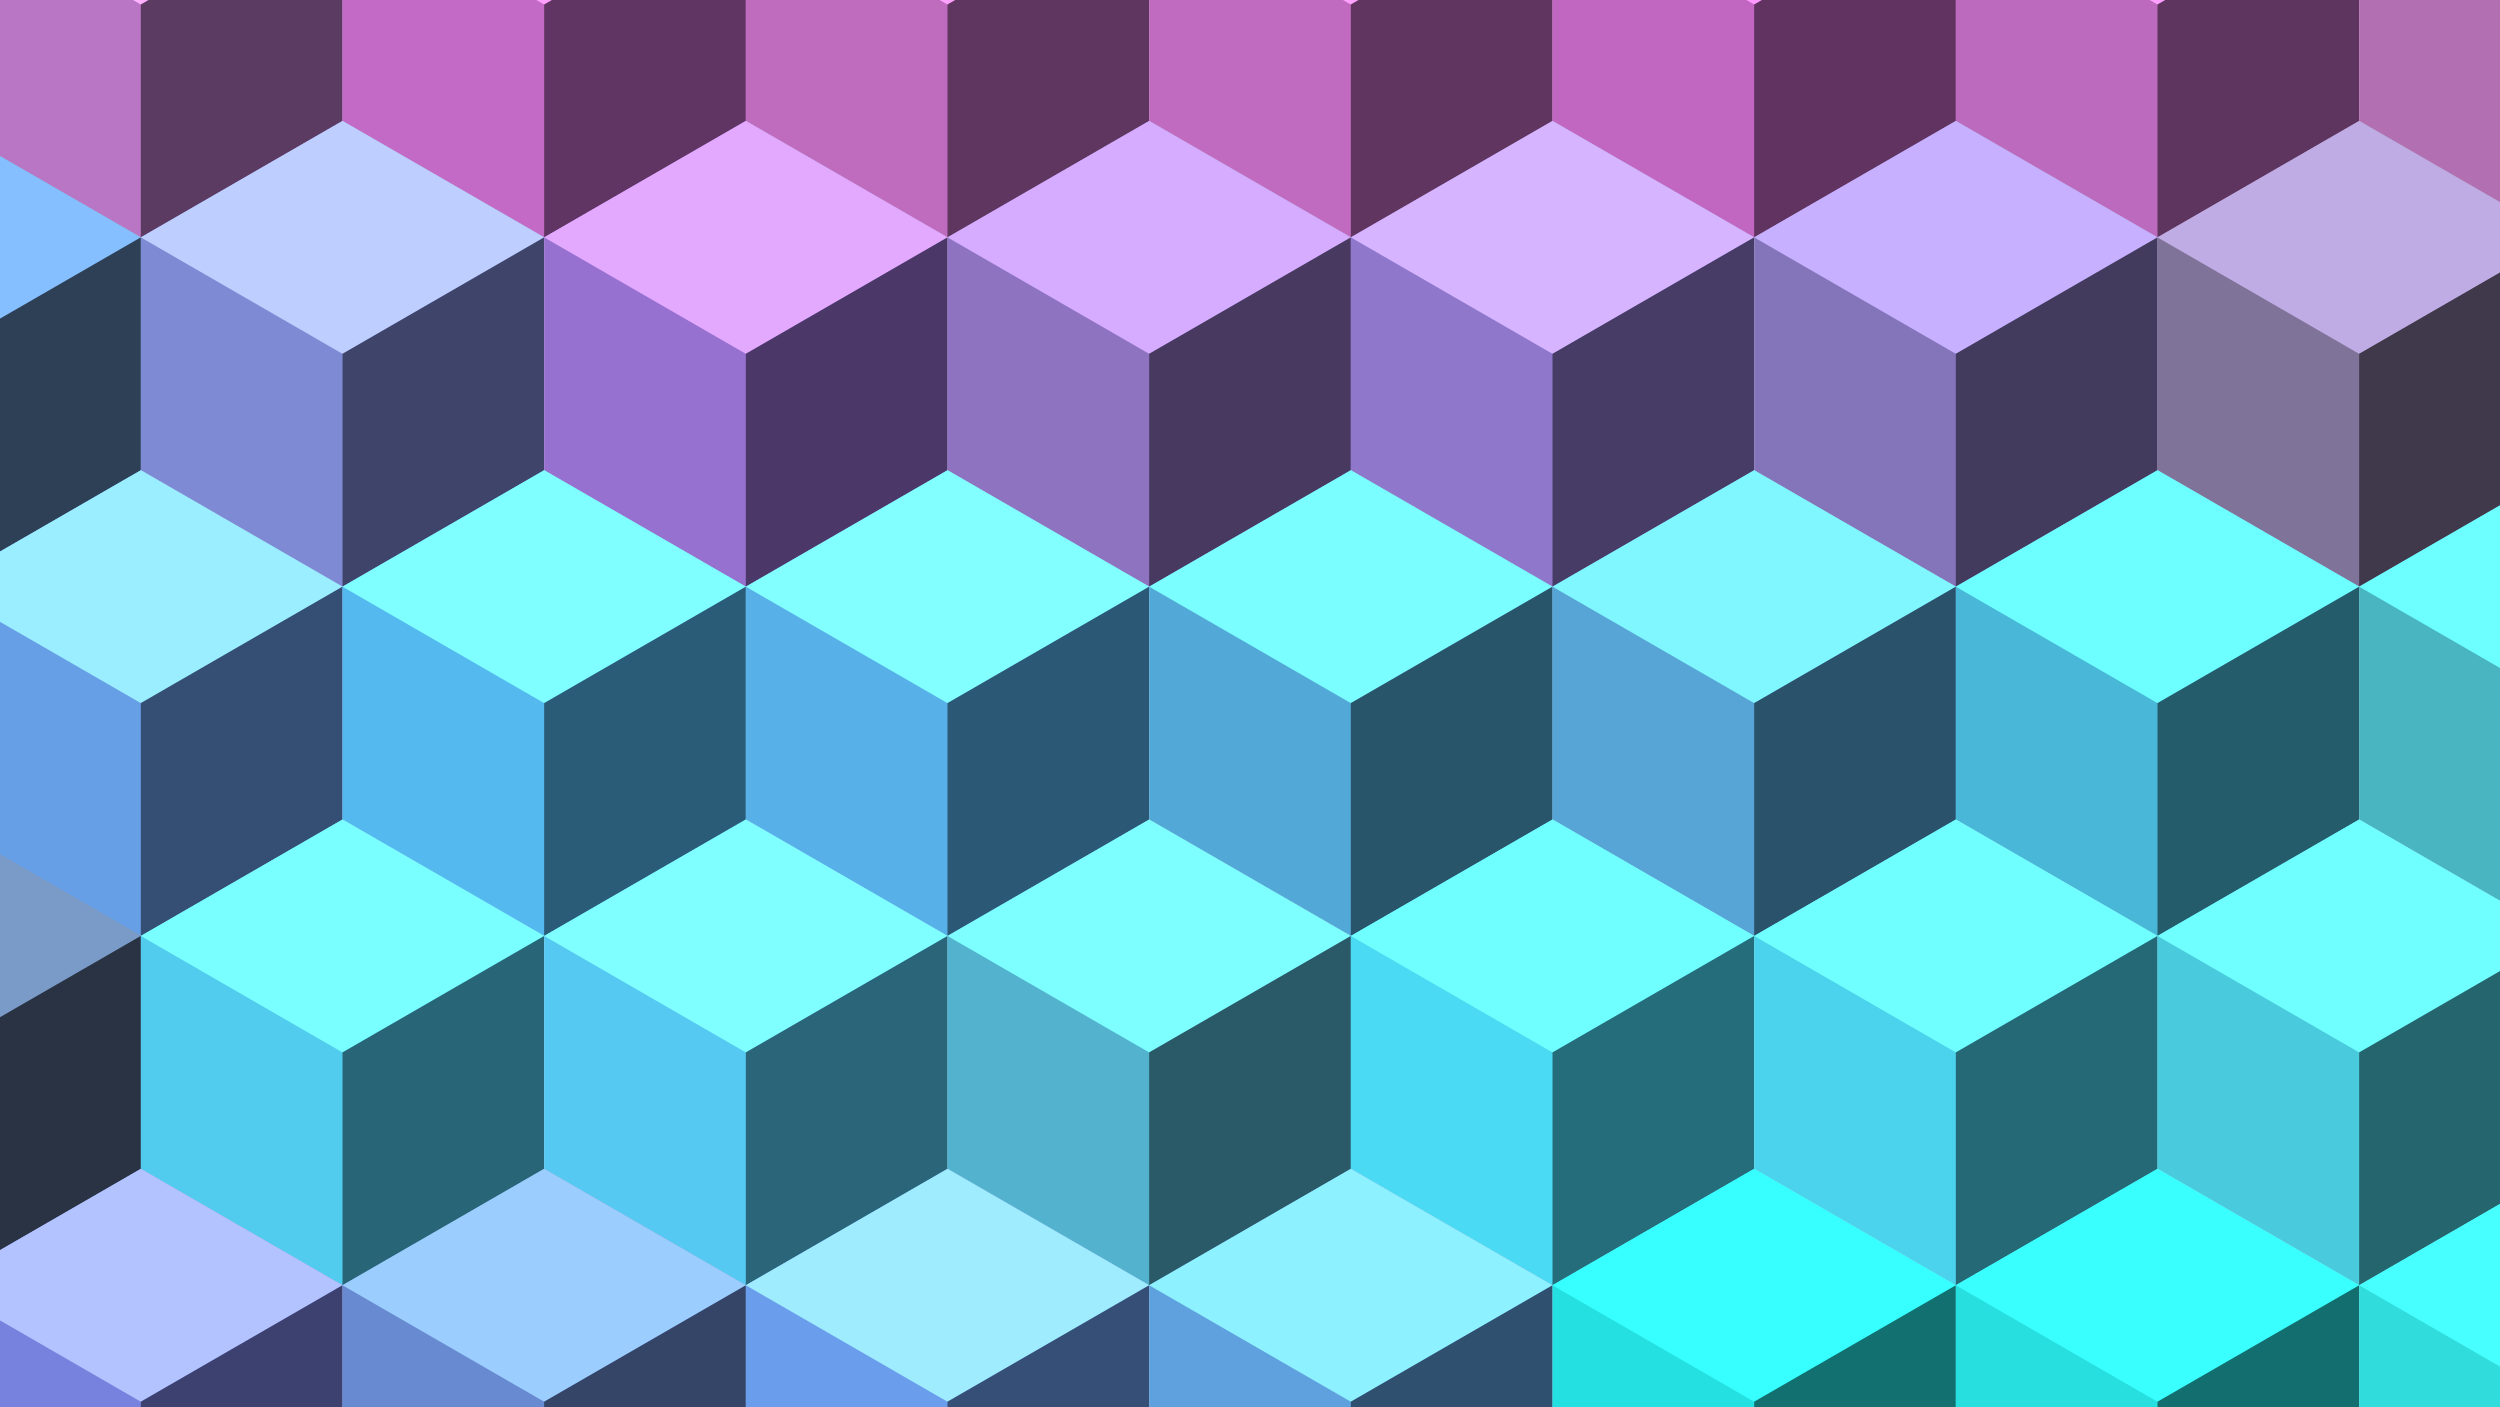
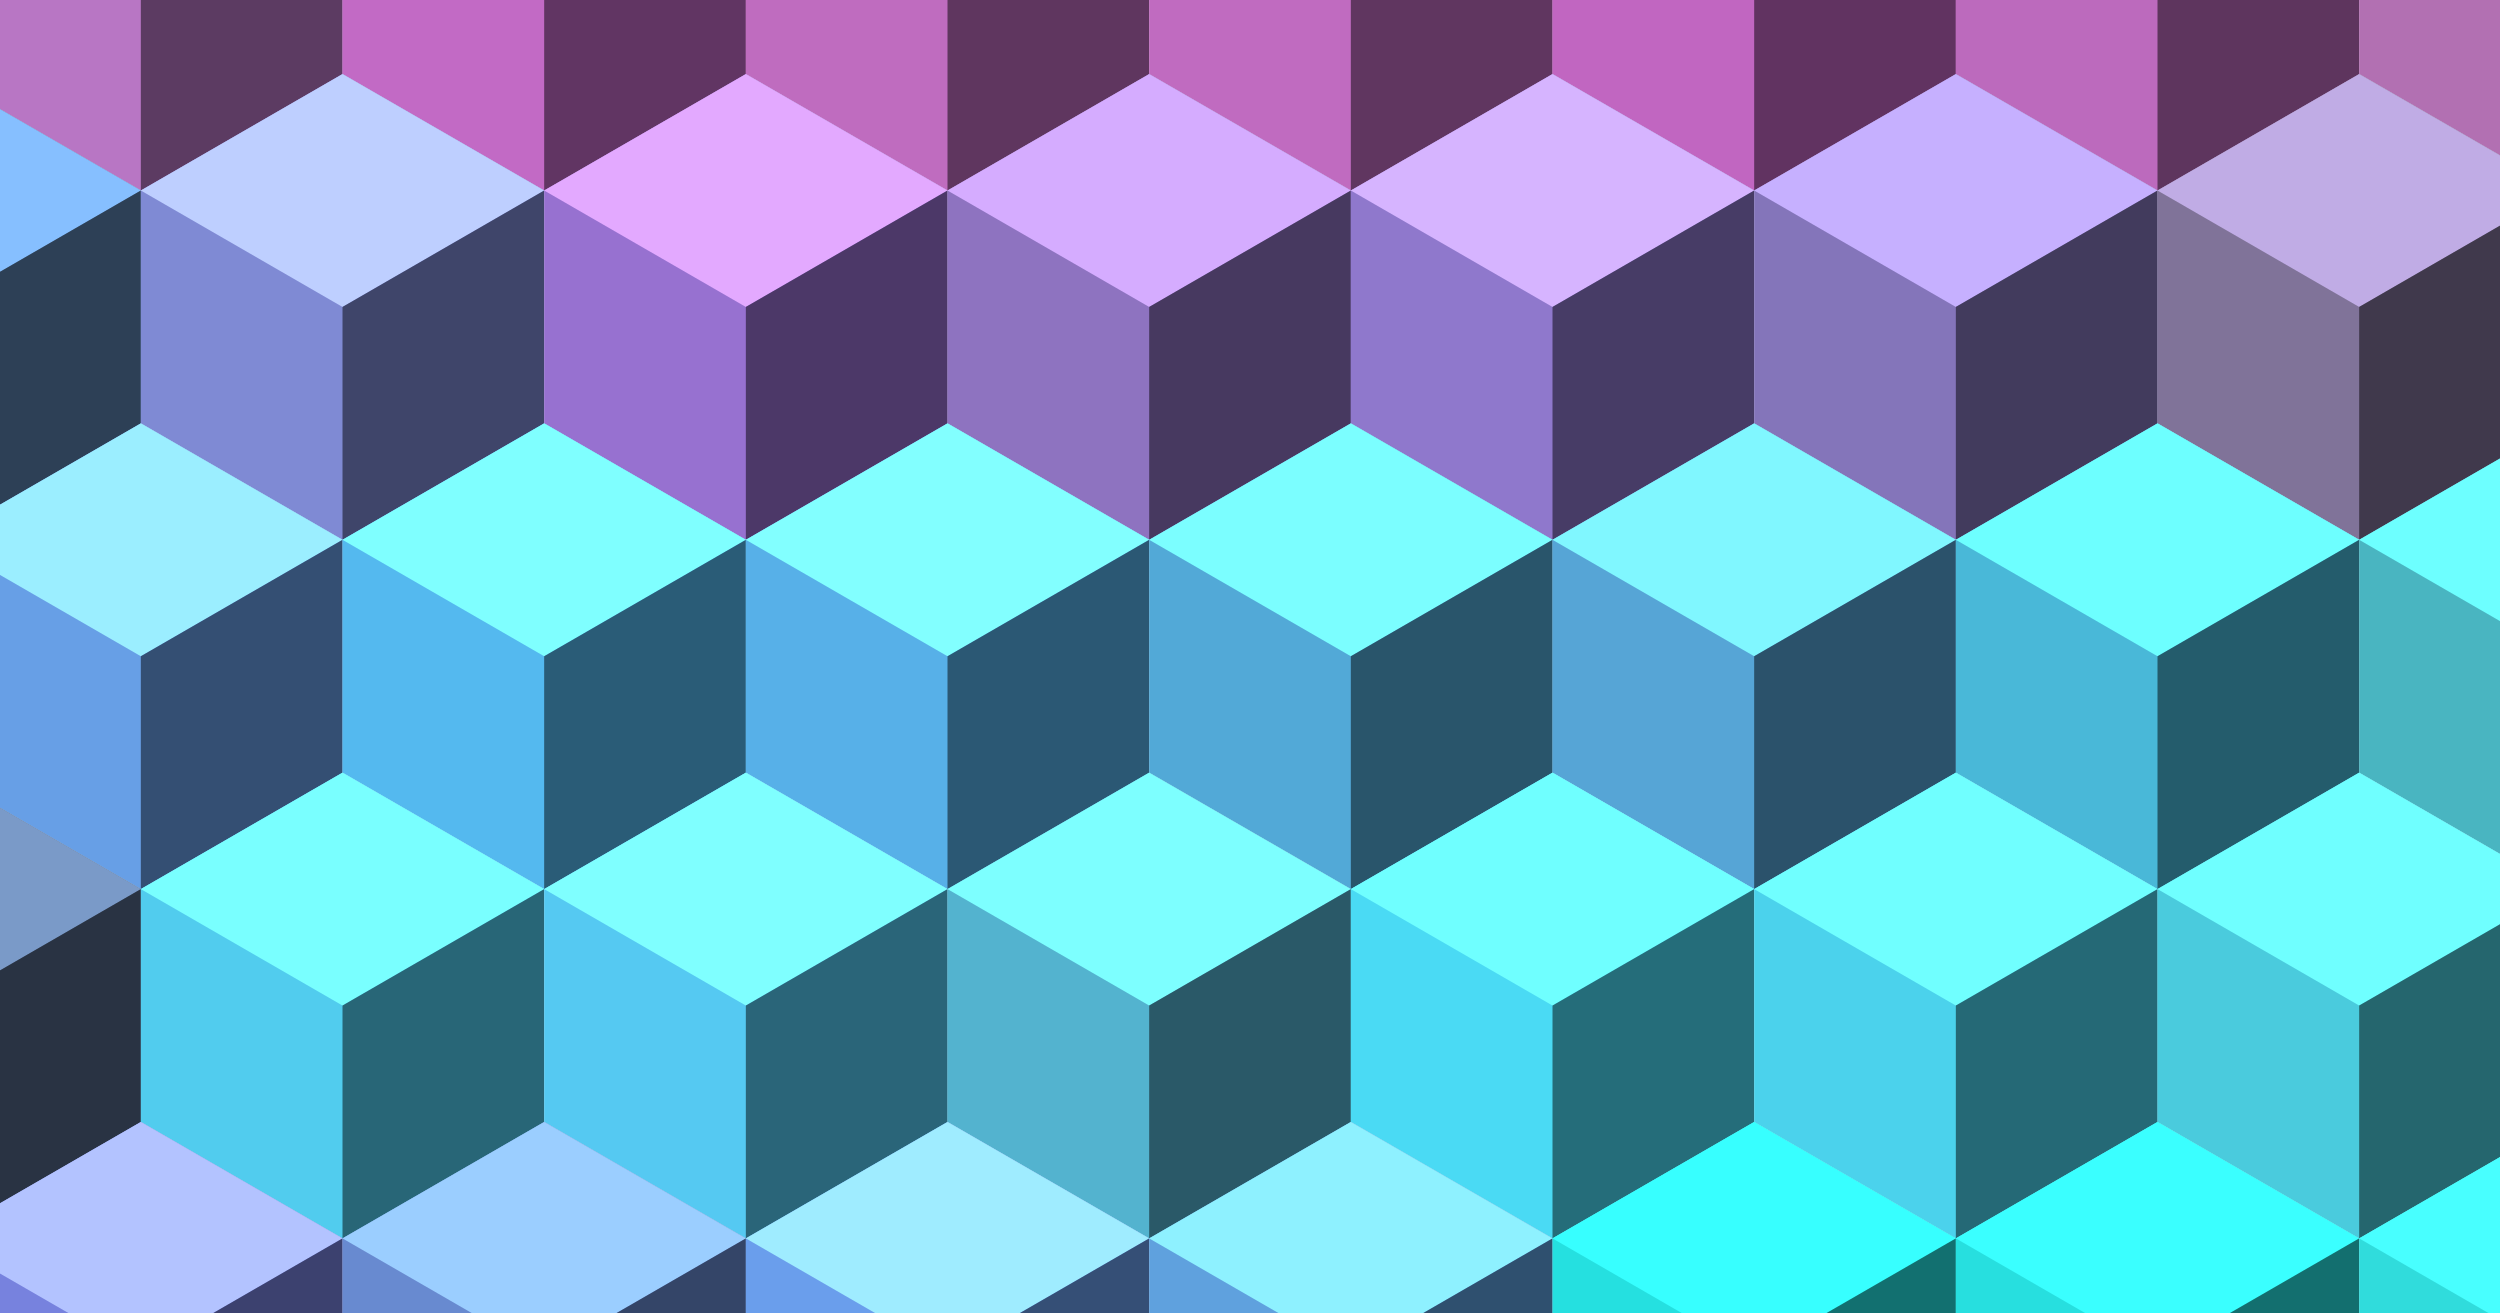
- <svg xmlns="http://www.w3.org/2000/svg" version="1.1" width="1200" height="675" viewBox="0,0,1200,675">
+ <svg xmlns="http://www.w3.org/2000/svg" version="1.1" width="1200" height="630" viewBox="0,0,1200,630">
  <g fill="none" fill-rule="nonzero" stroke="none" stroke-width="1" stroke-linecap="butt" stroke-linejoin="miter" stroke-miterlimit="10" stroke-dasharray="" stroke-dashoffset="0" font-family="none" font-weight="none" font-size="none" text-anchor="none" style="mix-blend-mode: normal">
    <g>
      <g>
-         <path d="M-126,-221.375l96.8,-55.888l96.8,55.888v111.775l-96.8,55.888l-96.8,-55.888z" fill="#000000" />
-         <path d="M-126,-221.375l96.8,-55.888l96.8,55.888l-96.8,55.888z" fill="#ffffff" />
-         <path d="M67.6,-221.375v111.775l-96.8,55.888v-111.775z" fill="#000000" />
-       </g>
-       <g>
-         <path d="M67.6,-221.375l96.8,-55.888l96.8,55.888v111.775l-96.8,55.888l-96.8,-55.888z" fill="#000000" />
-         <path d="M67.6,-221.375l96.8,-55.888l96.8,55.888l-96.8,55.888z" fill="#ffffff" />
-         <path d="M261.2,-221.375v111.775l-96.8,55.888v-111.775z" fill="#000000" />
-       </g>
-       <g>
-         <path d="M261.2,-221.375l96.8,-55.888l96.8,55.888v111.775l-96.8,55.888l-96.8,-55.888z" fill="#000000" />
-         <path d="M261.2,-221.375l96.8,-55.888l96.8,55.888l-96.8,55.888z" fill="#ffffff" />
-         <path d="M454.8,-221.375v111.775l-96.8,55.888v-111.775z" fill="#000000" />
-       </g>
-       <g>
-         <path d="M454.8,-221.375l96.8,-55.888l96.8,55.888v111.775l-96.8,55.888l-96.8,-55.888z" fill="#000000" />
-         <path d="M454.8,-221.375l96.8,-55.888l96.8,55.888l-96.8,55.888z" fill="#ffffff" />
-         <path d="M648.4,-221.375v111.775l-96.8,55.888v-111.775z" fill="#000000" />
-       </g>
-       <g>
-         <path d="M648.4,-221.375l96.8,-55.888l96.8,55.888v111.775l-96.8,55.888l-96.8,-55.888z" fill="#000000" />
-         <path d="M648.4,-221.375l96.8,-55.888l96.8,55.888l-96.8,55.888z" fill="#ffffff" />
-         <path d="M842,-221.375v111.775l-96.8,55.888v-111.775z" fill="#000000" />
-       </g>
-       <g>
-         <path d="M842,-221.375l96.8,-55.888l96.8,55.888v111.775l-96.8,55.888l-96.8,-55.888z" fill="#000000" />
-         <path d="M842,-221.375l96.8,-55.888l96.8,55.888l-96.8,55.888z" fill="#ffffff" />
-         <path d="M1035.6,-221.375v111.775l-96.8,55.888v-111.775z" fill="#000000" />
-       </g>
-       <g>
-         <path d="M1035.6,-221.375l96.8,-55.888l96.8,55.888v111.775l-96.8,55.888l-96.8,-55.888z" fill="#000000" />
-         <path d="M1035.6,-221.375l96.8,-55.888l96.8,55.888l-96.8,55.888z" fill="#ffffff" />
-         <path d="M1229.2,-221.375v111.775l-96.8,55.888v-111.775z" fill="#000000" />
-       </g>
-       <g>
-         <path d="M-29.2,-53.713l96.8,-55.888l96.8,55.888v111.775l-96.8,55.888l-96.8,-55.888z" fill="#b876c4" />
-         <path d="M-29.2,-53.713l96.8,-55.888l96.8,55.888l-96.8,55.888z" fill="#ffb1ff" />
-         <path d="M164.4,-53.713v111.775l-96.8,55.888v-111.775z" fill="#5c3b62" />
-       </g>
-       <g>
-         <path d="M164.4,-53.713l96.8,-55.888l96.8,55.888v111.775l-96.8,55.888l-96.8,-55.888z" fill="#c26ac5" />
-         <path d="M164.4,-53.713l96.8,-55.888l96.8,55.888l-96.8,55.888z" fill="#ffa0ff" />
-         <path d="M358,-53.713v111.775l-96.8,55.888v-111.775z" fill="#613563" />
-       </g>
-       <g>
-         <path d="M358,-53.713l96.8,-55.888l96.8,55.888v111.775l-96.8,55.888l-96.8,-55.888z" fill="#bf6cbf" />
-         <path d="M358,-53.713l96.8,-55.888l96.8,55.888l-96.8,55.888z" fill="#ffa1ff" />
-         <path d="M551.6,-53.713v111.775l-96.8,55.888v-111.775z" fill="#5f365f" />
-       </g>
-       <g>
-         <path d="M551.6,-53.713l96.8,-55.888l96.8,55.888v111.775l-96.8,55.888l-96.8,-55.888z" fill="#c06bc0" />
-         <path d="M551.6,-53.713l96.8,-55.888l96.8,55.888l-96.8,55.888z" fill="#ffa1ff" />
-         <path d="M745.2,-53.713v111.775l-96.8,55.888v-111.775z" fill="#603660" />
-       </g>
-       <g>
-         <path d="M745.2,-53.713l96.8,-55.888l96.8,55.888v111.775l-96.8,55.888l-96.8,-55.888z" fill="#c166c1" />
-         <path d="M745.2,-53.713l96.8,-55.888l96.8,55.888l-96.8,55.888z" fill="#ff98ff" />
-         <path d="M938.8,-53.713v111.775l-96.8,55.888v-111.775z" fill="#613361" />
-       </g>
-       <g>
-         <path d="M938.8,-53.713l96.8,-55.888l96.8,55.888v111.775l-96.8,55.888l-96.8,-55.888z" fill="#bc6abd" />
-         <path d="M938.8,-53.713l96.8,-55.888l96.8,55.888l-96.8,55.888z" fill="#ff9fff" />
-         <path d="M1132.4,-53.713v111.775l-96.8,55.888v-111.775z" fill="#5e355e" />
-       </g>
-       <g>
-         <path d="M1132.4,-53.713l96.8,-55.888l96.8,55.888v111.775l-96.8,55.888l-96.8,-55.888z" fill="#b270b2" />
-         <path d="M1132.4,-53.713l96.8,-55.888l96.8,55.888l-96.8,55.888z" fill="#ffa8ff" />
-         <path d="M1326,-53.713v111.775l-96.8,55.888v-111.775z" fill="#593859" />
-       </g>
-       <g>
-         <path d="M-126,113.95l96.8,-55.888l96.8,55.888v111.775l-96.8,55.888l-96.8,-55.888z" fill="#5980ac" />
-         <path d="M-126,113.95l96.8,-55.888l96.8,55.888l-96.8,55.888z" fill="#86bfff" />
-         <path d="M67.6,113.95v111.775l-96.8,55.888v-111.775z" fill="#2d4056" />
-       </g>
-       <g>
-         <path d="M67.6,113.95l96.8,-55.888l96.8,55.888v111.775l-96.8,55.888l-96.8,-55.888z" fill="#7f8ad4" />
-         <path d="M67.6,113.95l96.8,-55.888l96.8,55.888l-96.8,55.888z" fill="#becfff" />
-         <path d="M261.2,113.95v111.775l-96.8,55.888v-111.775z" fill="#3f456a" />
-       </g>
-       <g>
-         <path d="M261.2,113.95l96.8,-55.888l96.8,55.888v111.775l-96.8,55.888l-96.8,-55.888z" fill="#9771d0" />
-         <path d="M261.2,113.95l96.8,-55.888l96.8,55.888l-96.8,55.888z" fill="#e3a9ff" />
-         <path d="M454.8,113.95v111.775l-96.8,55.888v-111.775z" fill="#4c3868" />
-       </g>
-       <g>
-         <path d="M454.8,113.95l96.8,-55.888l96.8,55.888v111.775l-96.8,55.888l-96.8,-55.888z" fill="#8e73c0" />
-         <path d="M454.8,113.95l96.8,-55.888l96.8,55.888l-96.8,55.888z" fill="#d5acff" />
-         <path d="M648.4,113.95v111.775l-96.8,55.888v-111.775z" fill="#473960" />
-       </g>
-       <g>
-         <path d="M648.4,113.95l96.8,-55.888l96.8,55.888v111.775l-96.8,55.888l-96.8,-55.888z" fill="#8f78cc" />
-         <path d="M648.4,113.95l96.8,-55.888l96.8,55.888l-96.8,55.888z" fill="#d6b4ff" />
-         <path d="M842,113.95v111.775l-96.8,55.888v-111.775z" fill="#473c66" />
-       </g>
-       <g>
-         <path d="M842,113.95l96.8,-55.888l96.8,55.888v111.775l-96.8,55.888l-96.8,-55.888z" fill="#8475ba" />
-         <path d="M842,113.95l96.8,-55.888l96.8,55.888l-96.8,55.888z" fill="#c6b0ff" />
-         <path d="M1035.6,113.95v111.775l-96.8,55.888v-111.775z" fill="#423b5d" />
-       </g>
-       <g>
-         <path d="M1035.6,113.95l96.8,-55.888l96.8,55.888v111.775l-96.8,55.888l-96.8,-55.888z" fill="#807399" />
-         <path d="M1035.6,113.95l96.8,-55.888l96.8,55.888l-96.8,55.888z" fill="#c0ace5" />
-         <path d="M1229.2,113.95v111.775l-96.8,55.888v-111.775z" fill="#40394c" />
-       </g>
-       <g>
-         <path d="M-29.2,281.612l96.8,-55.888l96.8,55.888v111.775l-96.8,55.888l-96.8,-55.888z" fill="#679fe6" />
-         <path d="M-29.2,281.612l96.8,-55.888l96.8,55.888l-96.8,55.888z" fill="#9beeff" />
-         <path d="M164.4,281.612v111.775l-96.8,55.888v-111.775z" fill="#344f73" />
-       </g>
-       <g>
-         <path d="M164.4,281.612l96.8,-55.888l96.8,55.888v111.775l-96.8,55.888l-96.8,-55.888z" fill="#54b9ef" />
-         <path d="M164.4,281.612l96.8,-55.888l96.8,55.888l-96.8,55.888z" fill="#7fffff" />
-         <path d="M358,281.612v111.775l-96.8,55.888v-111.775z" fill="#2a5c77" />
-       </g>
-       <g>
-         <path d="M358,281.612l96.8,-55.888l96.8,55.888v111.775l-96.8,55.888l-96.8,-55.888z" fill="#57b0e8" />
-         <path d="M358,281.612l96.8,-55.888l96.8,55.888l-96.8,55.888z" fill="#82ffff" />
-         <path d="M551.6,281.612v111.775l-96.8,55.888v-111.775z" fill="#2b5874" />
-       </g>
-       <g>
-         <path d="M551.6,281.612l96.8,-55.888l96.8,55.888v111.775l-96.8,55.888l-96.8,-55.888z" fill="#52a9d7" />
-         <path d="M551.6,281.612l96.8,-55.888l96.8,55.888l-96.8,55.888z" fill="#7bfeff" />
-         <path d="M745.2,281.612v111.775l-96.8,55.888v-111.775z" fill="#29556b" />
-       </g>
-       <g>
-         <path d="M745.2,281.612l96.8,-55.888l96.8,55.888v111.775l-96.8,55.888l-96.8,-55.888z" fill="#56a5d6" />
-         <path d="M745.2,281.612l96.8,-55.888l96.8,55.888l-96.8,55.888z" fill="#80f7ff" />
-         <path d="M938.8,281.612v111.775l-96.8,55.888v-111.775z" fill="#2b526b" />
-       </g>
-       <g>
-         <path d="M938.8,281.612l96.8,-55.888l96.8,55.888v111.775l-96.8,55.888l-96.8,-55.888z" fill="#49b8d8" />
-         <path d="M938.8,281.612l96.8,-55.888l96.8,55.888l-96.8,55.888z" fill="#6dffff" />
-         <path d="M1132.4,281.612v111.775l-96.8,55.888v-111.775z" fill="#245c6c" />
-       </g>
-       <g>
-         <path d="M1132.4,281.612l96.8,-55.888l96.8,55.888v111.775l-96.8,55.888l-96.8,-55.888z" fill="#49b5c1" />
-         <path d="M1132.4,281.612l96.8,-55.888l96.8,55.888l-96.8,55.888z" fill="#6dffff" />
-         <path d="M1326,281.612v111.775l-96.8,55.888v-111.775z" fill="#245b61" />
-       </g>
-       <g>
-         <path d="M-126,449.275l96.8,-55.888l96.8,55.888v111.775l-96.8,55.888l-96.8,-55.888z" fill="#516785" />
-         <path d="M-126,449.275l96.8,-55.888l96.8,55.888l-96.8,55.888z" fill="#7a9ac8" />
-         <path d="M67.6,449.275v111.775l-96.8,55.888v-111.775z" fill="#293343" />
-       </g>
-       <g>
-         <path d="M67.6,449.275l96.8,-55.888l96.8,55.888v111.775l-96.8,55.888l-96.8,-55.888z" fill="#51ccee" />
-         <path d="M67.6,449.275l96.8,-55.888l96.8,55.888l-96.8,55.888z" fill="#79ffff" />
-         <path d="M261.2,449.275v111.775l-96.8,55.888v-111.775z" fill="#286677" />
-       </g>
-       <g>
-         <path d="M261.2,449.275l96.8,-55.888l96.8,55.888v111.775l-96.8,55.888l-96.8,-55.888z" fill="#55c9f2" />
-         <path d="M261.2,449.275l96.8,-55.888l96.8,55.888l-96.8,55.888z" fill="#7fffff" />
-         <path d="M454.8,449.275v111.775l-96.8,55.888v-111.775z" fill="#2a6579" />
-       </g>
-       <g>
-         <path d="M454.8,449.275l96.8,-55.888l96.8,55.888v111.775l-96.8,55.888l-96.8,-55.888z" fill="#53b3cf" />
-         <path d="M454.8,449.275l96.8,-55.888l96.8,55.888l-96.8,55.888z" fill="#7dffff" />
-         <path d="M648.4,449.275v111.775l-96.8,55.888v-111.775z" fill="#2a5968" />
-       </g>
-       <g>
-         <path d="M648.4,449.275l96.8,-55.888l96.8,55.888v111.775l-96.8,55.888l-96.8,-55.888z" fill="#4adaf4" />
-         <path d="M648.4,449.275l96.8,-55.888l96.8,55.888l-96.8,55.888z" fill="#6fffff" />
-         <path d="M842,449.275v111.775l-96.8,55.888v-111.775z" fill="#256d7a" />
-       </g>
-       <g>
-         <path d="M842,449.275l96.8,-55.888l96.8,55.888v111.775l-96.8,55.888l-96.8,-55.888z" fill="#4bd2ec" />
-         <path d="M842,449.275l96.8,-55.888l96.8,55.888l-96.8,55.888z" fill="#70ffff" />
-         <path d="M1035.6,449.275v111.775l-96.8,55.888v-111.775z" fill="#256976" />
-       </g>
-       <g>
-         <path d="M1035.6,449.275l96.8,-55.888l96.8,55.888v111.775l-96.8,55.888l-96.8,-55.888z" fill="#4acbdd" />
-         <path d="M1035.6,449.275l96.8,-55.888l96.8,55.888l-96.8,55.888z" fill="#6fffff" />
-         <path d="M1229.2,449.275v111.775l-96.8,55.888v-111.775z" fill="#25666e" />
-       </g>
-       <g>
-         <path d="M-29.2,616.938l96.8,-55.888l96.8,55.888v111.775l-96.8,55.888l-96.8,-55.888z" fill="#7782de" />
-         <path d="M-29.2,616.938l96.8,-55.888l96.8,55.888l-96.8,55.888z" fill="#b3c3ff" />
-         <path d="M164.4,616.938v111.775l-96.8,55.888v-111.775z" fill="#3c416f" />
-       </g>
-       <g>
-         <path d="M164.4,616.938l96.8,-55.888l96.8,55.888v111.775l-96.8,55.888l-96.8,-55.888z" fill="#688ad0" />
-         <path d="M164.4,616.938l96.8,-55.888l96.8,55.888l-96.8,55.888z" fill="#9bceff" />
-         <path d="M358,616.938v111.775l-96.8,55.888v-111.775z" fill="#344568" />
-       </g>
-       <g>
-         <path d="M358,616.938l96.8,-55.888l96.8,55.888v111.775l-96.8,55.888l-96.8,-55.888z" fill="#6a9eec" />
-         <path d="M358,616.938l96.8,-55.888l96.8,55.888l-96.8,55.888z" fill="#9fecff" />
-         <path d="M551.6,616.938v111.775l-96.8,55.888v-111.775z" fill="#354f76" />
-       </g>
-       <g>
-         <path d="M551.6,616.938l96.8,-55.888l96.8,55.888v111.775l-96.8,55.888l-96.8,-55.888z" fill="#5fa1de" />
-         <path d="M551.6,616.938l96.8,-55.888l96.8,55.888l-96.8,55.888z" fill="#8ef1ff" />
-         <path d="M745.2,616.938v111.775l-96.8,55.888v-111.775z" fill="#2f506f" />
-       </g>
-       <g>
-         <path d="M745.2,616.938l96.8,-55.888l96.8,55.888v111.775l-96.8,55.888l-96.8,-55.888z" fill="#25e0e0" />
-         <path d="M745.2,616.938l96.8,-55.888l96.8,55.888l-96.8,55.888z" fill="#37ffff" />
-         <path d="M938.8,616.938v111.775l-96.8,55.888v-111.775z" fill="#127070" />
-       </g>
-       <g>
-         <path d="M938.8,616.938l96.8,-55.888l96.8,55.888v111.775l-96.8,55.888l-96.8,-55.888z" fill="#27dfdf" />
-         <path d="M938.8,616.938l96.8,-55.888l96.8,55.888l-96.8,55.888z" fill="#3affff" />
-         <path d="M1132.4,616.938v111.775l-96.8,55.888v-111.775z" fill="#136f6f" />
-       </g>
-       <g>
-         <path d="M1132.4,616.938l96.8,-55.888l96.8,55.888v111.775l-96.8,55.888l-96.8,-55.888z" fill="#30dcdc" />
-         <path d="M1132.4,616.938l96.8,-55.888l96.8,55.888l-96.8,55.888z" fill="#48ffff" />
-         <path d="M1326,616.938v111.775l-96.8,55.888v-111.775z" fill="#186e6e" />
-       </g>
-       <g>
-         <path d="M-126,784.6l96.8,-55.888l96.8,55.888v111.775l-96.8,55.888l-96.8,-55.888z" fill="#000000" />
-         <path d="M-126,784.6l96.8,-55.888l96.8,55.888l-96.8,55.888z" fill="#ffffff" />
-         <path d="M67.6,784.6v111.775l-96.8,55.888v-111.775z" fill="#000000" />
-       </g>
-       <g>
-         <path d="M67.6,784.6l96.8,-55.888l96.8,55.888v111.775l-96.8,55.888l-96.8,-55.888z" fill="#000000" />
-         <path d="M67.6,784.6l96.8,-55.888l96.8,55.888l-96.8,55.888z" fill="#ffffff" />
-         <path d="M261.2,784.6v111.775l-96.8,55.888v-111.775z" fill="#000000" />
-       </g>
-       <g>
-         <path d="M261.2,784.6l96.8,-55.888l96.8,55.888v111.775l-96.8,55.888l-96.8,-55.888z" fill="#000000" />
-         <path d="M261.2,784.6l96.8,-55.888l96.8,55.888l-96.8,55.888z" fill="#ffffff" />
-         <path d="M454.8,784.6v111.775l-96.8,55.888v-111.775z" fill="#000000" />
-       </g>
-       <g>
-         <path d="M454.8,784.6l96.8,-55.888l96.8,55.888v111.775l-96.8,55.888l-96.8,-55.888z" fill="#000000" />
-         <path d="M454.8,784.6l96.8,-55.888l96.8,55.888l-96.8,55.888z" fill="#ffffff" />
-         <path d="M648.4,784.6v111.775l-96.8,55.888v-111.775z" fill="#000000" />
-       </g>
-       <g>
-         <path d="M648.4,784.6l96.8,-55.888l96.8,55.888v111.775l-96.8,55.888l-96.8,-55.888z" fill="#000000" />
-         <path d="M648.4,784.6l96.8,-55.888l96.8,55.888l-96.8,55.888z" fill="#ffffff" />
-         <path d="M842,784.6v111.775l-96.8,55.888v-111.775z" fill="#000000" />
-       </g>
-       <g>
-         <path d="M842,784.6l96.8,-55.888l96.8,55.888v111.775l-96.8,55.888l-96.8,-55.888z" fill="#000000" />
-         <path d="M842,784.6l96.8,-55.888l96.8,55.888l-96.8,55.888z" fill="#ffffff" />
-         <path d="M1035.6,784.6v111.775l-96.8,55.888v-111.775z" fill="#000000" />
-       </g>
-       <g>
-         <path d="M1035.6,784.6l96.8,-55.888l96.8,55.888v111.775l-96.8,55.888l-96.8,-55.888z" fill="#000000" />
-         <path d="M1035.6,784.6l96.8,-55.888l96.8,55.888l-96.8,55.888z" fill="#ffffff" />
-         <path d="M1229.2,784.6v111.775l-96.8,55.888v-111.775z" fill="#000000" />
+         <path d="M-126,-243.875l96.8,-55.888l96.8,55.888v111.775l-96.8,55.888l-96.8,-55.888z" fill="#000000" />
+         <path d="M-126,-243.875l96.8,-55.888l96.8,55.888l-96.8,55.888z" fill="#ffffff" />
+         <path d="M67.6,-243.875v111.775l-96.8,55.888v-111.775z" fill="#000000" />
+       </g>
+       <g>
+         <path d="M67.6,-243.875l96.8,-55.888l96.8,55.888v111.775l-96.8,55.888l-96.8,-55.888z" fill="#000000" />
+         <path d="M67.6,-243.875l96.8,-55.888l96.8,55.888l-96.8,55.888z" fill="#ffffff" />
+         <path d="M261.2,-243.875v111.775l-96.8,55.888v-111.775z" fill="#000000" />
+       </g>
+       <g>
+         <path d="M261.2,-243.875l96.8,-55.888l96.8,55.888v111.775l-96.8,55.888l-96.8,-55.888z" fill="#000000" />
+         <path d="M261.2,-243.875l96.8,-55.888l96.8,55.888l-96.8,55.888z" fill="#ffffff" />
+         <path d="M454.8,-243.875v111.775l-96.8,55.888v-111.775z" fill="#000000" />
+       </g>
+       <g>
+         <path d="M454.8,-243.875l96.8,-55.888l96.8,55.888v111.775l-96.8,55.888l-96.8,-55.888z" fill="#000000" />
+         <path d="M454.8,-243.875l96.8,-55.888l96.8,55.888l-96.8,55.888z" fill="#ffffff" />
+         <path d="M648.4,-243.875v111.775l-96.8,55.888v-111.775z" fill="#000000" />
+       </g>
+       <g>
+         <path d="M648.4,-243.875l96.8,-55.888l96.8,55.888v111.775l-96.8,55.888l-96.8,-55.888z" fill="#000000" />
+         <path d="M648.4,-243.875l96.8,-55.888l96.8,55.888l-96.8,55.888z" fill="#ffffff" />
+         <path d="M842,-243.875v111.775l-96.8,55.888v-111.775z" fill="#000000" />
+       </g>
+       <g>
+         <path d="M842,-243.875l96.8,-55.888l96.8,55.888v111.775l-96.8,55.888l-96.8,-55.888z" fill="#000000" />
+         <path d="M842,-243.875l96.8,-55.888l96.8,55.888l-96.8,55.888z" fill="#ffffff" />
+         <path d="M1035.6,-243.875v111.775l-96.8,55.888v-111.775z" fill="#000000" />
+       </g>
+       <g>
+         <path d="M1035.6,-243.875l96.8,-55.888l96.8,55.888v111.775l-96.8,55.888l-96.8,-55.888z" fill="#000000" />
+         <path d="M1035.6,-243.875l96.8,-55.888l96.8,55.888l-96.8,55.888z" fill="#ffffff" />
+         <path d="M1229.2,-243.875v111.775l-96.8,55.888v-111.775z" fill="#000000" />
+       </g>
+       <g>
+         <path d="M-29.2,-76.213l96.8,-55.888l96.8,55.888v111.775l-96.8,55.888l-96.8,-55.888z" fill="#b876c4" />
+         <path d="M-29.2,-76.213l96.8,-55.888l96.8,55.888l-96.8,55.888z" fill="#ffb1ff" />
+         <path d="M164.4,-76.213v111.775l-96.8,55.888v-111.775z" fill="#5c3b62" />
+       </g>
+       <g>
+         <path d="M164.4,-76.213l96.8,-55.888l96.8,55.888v111.775l-96.8,55.888l-96.8,-55.888z" fill="#c26ac5" />
+         <path d="M164.4,-76.213l96.8,-55.888l96.8,55.888l-96.8,55.888z" fill="#ffa0ff" />
+         <path d="M358,-76.213v111.775l-96.8,55.888v-111.775z" fill="#613563" />
+       </g>
+       <g>
+         <path d="M358,-76.213l96.8,-55.888l96.8,55.888v111.775l-96.8,55.888l-96.8,-55.888z" fill="#bf6cbf" />
+         <path d="M358,-76.213l96.8,-55.888l96.8,55.888l-96.8,55.888z" fill="#ffa1ff" />
+         <path d="M551.6,-76.213v111.775l-96.8,55.888v-111.775z" fill="#5f365f" />
+       </g>
+       <g>
+         <path d="M551.6,-76.213l96.8,-55.888l96.8,55.888v111.775l-96.8,55.888l-96.8,-55.888z" fill="#c06bc0" />
+         <path d="M551.6,-76.213l96.8,-55.888l96.8,55.888l-96.8,55.888z" fill="#ffa1ff" />
+         <path d="M745.2,-76.213v111.775l-96.8,55.888v-111.775z" fill="#603660" />
+       </g>
+       <g>
+         <path d="M745.2,-76.213l96.8,-55.888l96.8,55.888v111.775l-96.8,55.888l-96.8,-55.888z" fill="#c166c1" />
+         <path d="M745.2,-76.213l96.8,-55.888l96.8,55.888l-96.8,55.888z" fill="#ff98ff" />
+         <path d="M938.8,-76.213v111.775l-96.8,55.888v-111.775z" fill="#613361" />
+       </g>
+       <g>
+         <path d="M938.8,-76.213l96.8,-55.888l96.8,55.888v111.775l-96.8,55.888l-96.8,-55.888z" fill="#bc6abd" />
+         <path d="M938.8,-76.213l96.8,-55.888l96.8,55.888l-96.8,55.888z" fill="#ff9fff" />
+         <path d="M1132.4,-76.213v111.775l-96.8,55.888v-111.775z" fill="#5e355e" />
+       </g>
+       <g>
+         <path d="M1132.4,-76.213l96.8,-55.888l96.8,55.888v111.775l-96.8,55.888l-96.8,-55.888z" fill="#b270b2" />
+         <path d="M1132.4,-76.213l96.8,-55.888l96.8,55.888l-96.8,55.888z" fill="#ffa8ff" />
+         <path d="M1326,-76.213v111.775l-96.8,55.888v-111.775z" fill="#593859" />
+       </g>
+       <g>
+         <path d="M-126,91.45l96.8,-55.888l96.8,55.888v111.775l-96.8,55.888l-96.8,-55.888z" fill="#5980ac" />
+         <path d="M-126,91.45l96.8,-55.888l96.8,55.888l-96.8,55.888z" fill="#86bfff" />
+         <path d="M67.6,91.45v111.775l-96.8,55.888v-111.775z" fill="#2d4056" />
+       </g>
+       <g>
+         <path d="M67.6,91.45l96.8,-55.888l96.8,55.888v111.775l-96.8,55.888l-96.8,-55.888z" fill="#7f8ad4" />
+         <path d="M67.6,91.45l96.8,-55.888l96.8,55.888l-96.8,55.888z" fill="#becfff" />
+         <path d="M261.2,91.45v111.775l-96.8,55.888v-111.775z" fill="#3f456a" />
+       </g>
+       <g>
+         <path d="M261.2,91.45l96.8,-55.888l96.8,55.888v111.775l-96.8,55.888l-96.8,-55.888z" fill="#9771d0" />
+         <path d="M261.2,91.45l96.8,-55.888l96.8,55.888l-96.8,55.888z" fill="#e3a9ff" />
+         <path d="M454.8,91.45v111.775l-96.8,55.888v-111.775z" fill="#4c3868" />
+       </g>
+       <g>
+         <path d="M454.8,91.45l96.8,-55.888l96.8,55.888v111.775l-96.8,55.888l-96.8,-55.888z" fill="#8e73c0" />
+         <path d="M454.8,91.45l96.8,-55.888l96.8,55.888l-96.8,55.888z" fill="#d5acff" />
+         <path d="M648.4,91.45v111.775l-96.8,55.888v-111.775z" fill="#473960" />
+       </g>
+       <g>
+         <path d="M648.4,91.45l96.8,-55.888l96.8,55.888v111.775l-96.8,55.888l-96.8,-55.888z" fill="#8f78cc" />
+         <path d="M648.4,91.45l96.8,-55.888l96.8,55.888l-96.8,55.888z" fill="#d6b4ff" />
+         <path d="M842,91.45v111.775l-96.8,55.888v-111.775z" fill="#473c66" />
+       </g>
+       <g>
+         <path d="M842,91.45l96.8,-55.888l96.8,55.888v111.775l-96.8,55.888l-96.8,-55.888z" fill="#8475ba" />
+         <path d="M842,91.45l96.8,-55.888l96.8,55.888l-96.8,55.888z" fill="#c6b0ff" />
+         <path d="M1035.6,91.45v111.775l-96.8,55.888v-111.775z" fill="#423b5d" />
+       </g>
+       <g>
+         <path d="M1035.6,91.45l96.8,-55.888l96.8,55.888v111.775l-96.8,55.888l-96.8,-55.888z" fill="#807399" />
+         <path d="M1035.6,91.45l96.8,-55.888l96.8,55.888l-96.8,55.888z" fill="#c0ace5" />
+         <path d="M1229.2,91.45v111.775l-96.8,55.888v-111.775z" fill="#40394c" />
+       </g>
+       <g>
+         <path d="M-29.2,259.112l96.8,-55.888l96.8,55.888v111.775l-96.8,55.888l-96.8,-55.888z" fill="#679fe6" />
+         <path d="M-29.2,259.112l96.8,-55.888l96.8,55.888l-96.8,55.888z" fill="#9beeff" />
+         <path d="M164.4,259.112v111.775l-96.8,55.888v-111.775z" fill="#344f73" />
+       </g>
+       <g>
+         <path d="M164.4,259.112l96.8,-55.888l96.8,55.888v111.775l-96.8,55.888l-96.8,-55.888z" fill="#54b9ef" />
+         <path d="M164.4,259.112l96.8,-55.888l96.8,55.888l-96.8,55.888z" fill="#7fffff" />
+         <path d="M358,259.112v111.775l-96.8,55.888v-111.775z" fill="#2a5c77" />
+       </g>
+       <g>
+         <path d="M358,259.112l96.8,-55.888l96.8,55.888v111.775l-96.8,55.888l-96.8,-55.888z" fill="#57b0e8" />
+         <path d="M358,259.112l96.8,-55.888l96.8,55.888l-96.8,55.888z" fill="#82ffff" />
+         <path d="M551.6,259.112v111.775l-96.8,55.888v-111.775z" fill="#2b5874" />
+       </g>
+       <g>
+         <path d="M551.6,259.112l96.8,-55.888l96.8,55.888v111.775l-96.8,55.888l-96.8,-55.888z" fill="#52a9d7" />
+         <path d="M551.6,259.112l96.8,-55.888l96.8,55.888l-96.8,55.888z" fill="#7bfeff" />
+         <path d="M745.2,259.112v111.775l-96.8,55.888v-111.775z" fill="#29556b" />
+       </g>
+       <g>
+         <path d="M745.2,259.112l96.8,-55.888l96.8,55.888v111.775l-96.8,55.888l-96.8,-55.888z" fill="#56a5d6" />
+         <path d="M745.2,259.112l96.8,-55.888l96.8,55.888l-96.8,55.888z" fill="#80f7ff" />
+         <path d="M938.8,259.112v111.775l-96.8,55.888v-111.775z" fill="#2b526b" />
+       </g>
+       <g>
+         <path d="M938.8,259.112l96.8,-55.888l96.8,55.888v111.775l-96.8,55.888l-96.8,-55.888z" fill="#49b8d8" />
+         <path d="M938.8,259.112l96.8,-55.888l96.8,55.888l-96.8,55.888z" fill="#6dffff" />
+         <path d="M1132.4,259.112v111.775l-96.8,55.888v-111.775z" fill="#245c6c" />
+       </g>
+       <g>
+         <path d="M1132.4,259.112l96.8,-55.888l96.8,55.888v111.775l-96.8,55.888l-96.8,-55.888z" fill="#49b5c1" />
+         <path d="M1132.4,259.112l96.8,-55.888l96.8,55.888l-96.8,55.888z" fill="#6dffff" />
+         <path d="M1326,259.112v111.775l-96.8,55.888v-111.775z" fill="#245b61" />
+       </g>
+       <g>
+         <path d="M-126,426.775l96.8,-55.888l96.8,55.888v111.775l-96.8,55.888l-96.8,-55.888z" fill="#516785" />
+         <path d="M-126,426.775l96.8,-55.888l96.8,55.888l-96.8,55.888z" fill="#7a9ac8" />
+         <path d="M67.6,426.775v111.775l-96.8,55.888v-111.775z" fill="#293343" />
+       </g>
+       <g>
+         <path d="M67.6,426.775l96.8,-55.888l96.8,55.888v111.775l-96.8,55.888l-96.8,-55.888z" fill="#51ccee" />
+         <path d="M67.6,426.775l96.8,-55.888l96.8,55.888l-96.8,55.888z" fill="#79ffff" />
+         <path d="M261.2,426.775v111.775l-96.8,55.888v-111.775z" fill="#286677" />
+       </g>
+       <g>
+         <path d="M261.2,426.775l96.8,-55.888l96.8,55.888v111.775l-96.8,55.888l-96.8,-55.888z" fill="#55c9f2" />
+         <path d="M261.2,426.775l96.8,-55.888l96.8,55.888l-96.8,55.888z" fill="#7fffff" />
+         <path d="M454.8,426.775v111.775l-96.8,55.888v-111.775z" fill="#2a6579" />
+       </g>
+       <g>
+         <path d="M454.8,426.775l96.8,-55.888l96.8,55.888v111.775l-96.8,55.888l-96.8,-55.888z" fill="#53b3cf" />
+         <path d="M454.8,426.775l96.8,-55.888l96.8,55.888l-96.8,55.888z" fill="#7dffff" />
+         <path d="M648.4,426.775v111.775l-96.8,55.888v-111.775z" fill="#2a5968" />
+       </g>
+       <g>
+         <path d="M648.4,426.775l96.8,-55.888l96.8,55.888v111.775l-96.8,55.888l-96.8,-55.888z" fill="#4adaf4" />
+         <path d="M648.4,426.775l96.8,-55.888l96.8,55.888l-96.8,55.888z" fill="#6fffff" />
+         <path d="M842,426.775v111.775l-96.8,55.888v-111.775z" fill="#256d7a" />
+       </g>
+       <g>
+         <path d="M842,426.775l96.8,-55.888l96.8,55.888v111.775l-96.8,55.888l-96.8,-55.888z" fill="#4bd2ec" />
+         <path d="M842,426.775l96.8,-55.888l96.8,55.888l-96.8,55.888z" fill="#70ffff" />
+         <path d="M1035.6,426.775v111.775l-96.8,55.888v-111.775z" fill="#256976" />
+       </g>
+       <g>
+         <path d="M1035.6,426.775l96.8,-55.888l96.8,55.888v111.775l-96.8,55.888l-96.8,-55.888z" fill="#4acbdd" />
+         <path d="M1035.6,426.775l96.8,-55.888l96.8,55.888l-96.8,55.888z" fill="#6fffff" />
+         <path d="M1229.2,426.775v111.775l-96.8,55.888v-111.775z" fill="#25666e" />
+       </g>
+       <g>
+         <path d="M-29.2,594.438l96.8,-55.888l96.8,55.888v111.775l-96.8,55.888l-96.8,-55.888z" fill="#7782de" />
+         <path d="M-29.2,594.438l96.8,-55.888l96.8,55.888l-96.8,55.888z" fill="#b3c3ff" />
+         <path d="M164.4,594.438v111.775l-96.8,55.888v-111.775z" fill="#3c416f" />
+       </g>
+       <g>
+         <path d="M164.4,594.438l96.8,-55.888l96.8,55.888v111.775l-96.8,55.888l-96.8,-55.888z" fill="#688ad0" />
+         <path d="M164.4,594.438l96.8,-55.888l96.8,55.888l-96.8,55.888z" fill="#9bceff" />
+         <path d="M358,594.438v111.775l-96.8,55.888v-111.775z" fill="#344568" />
+       </g>
+       <g>
+         <path d="M358,594.438l96.8,-55.888l96.8,55.888v111.775l-96.8,55.888l-96.8,-55.888z" fill="#6a9eec" />
+         <path d="M358,594.438l96.8,-55.888l96.8,55.888l-96.8,55.888z" fill="#9fecff" />
+         <path d="M551.6,594.438v111.775l-96.8,55.888v-111.775z" fill="#354f76" />
+       </g>
+       <g>
+         <path d="M551.6,594.438l96.8,-55.888l96.8,55.888v111.775l-96.8,55.888l-96.8,-55.888z" fill="#5fa1de" />
+         <path d="M551.6,594.438l96.8,-55.888l96.8,55.888l-96.8,55.888z" fill="#8ef1ff" />
+         <path d="M745.2,594.438v111.775l-96.8,55.888v-111.775z" fill="#2f506f" />
+       </g>
+       <g>
+         <path d="M745.2,594.438l96.8,-55.888l96.8,55.888v111.775l-96.8,55.888l-96.8,-55.888z" fill="#25e0e0" />
+         <path d="M745.2,594.438l96.8,-55.888l96.8,55.888l-96.8,55.888z" fill="#37ffff" />
+         <path d="M938.8,594.438v111.775l-96.8,55.888v-111.775z" fill="#127070" />
+       </g>
+       <g>
+         <path d="M938.8,594.438l96.8,-55.888l96.8,55.888v111.775l-96.8,55.888l-96.8,-55.888z" fill="#27dfdf" />
+         <path d="M938.8,594.438l96.8,-55.888l96.8,55.888l-96.8,55.888z" fill="#3affff" />
+         <path d="M1132.4,594.438v111.775l-96.8,55.888v-111.775z" fill="#136f6f" />
+       </g>
+       <g>
+         <path d="M1132.4,594.438l96.8,-55.888l96.8,55.888v111.775l-96.8,55.888l-96.8,-55.888z" fill="#30dcdc" />
+         <path d="M1132.4,594.438l96.8,-55.888l96.8,55.888l-96.8,55.888z" fill="#48ffff" />
+         <path d="M1326,594.438v111.775l-96.8,55.888v-111.775z" fill="#186e6e" />
+       </g>
+       <g>
+         <path d="M-126,762.1l96.8,-55.888l96.8,55.888v111.775l-96.8,55.888l-96.8,-55.888z" fill="#000000" />
+         <path d="M-126,762.1l96.8,-55.888l96.8,55.888l-96.8,55.888z" fill="#ffffff" />
+         <path d="M67.6,762.1v111.775l-96.8,55.888v-111.775z" fill="#000000" />
+       </g>
+       <g>
+         <path d="M67.6,762.1l96.8,-55.888l96.8,55.888v111.775l-96.8,55.888l-96.8,-55.888z" fill="#000000" />
+         <path d="M67.6,762.1l96.8,-55.888l96.8,55.888l-96.8,55.888z" fill="#ffffff" />
+         <path d="M261.2,762.1v111.775l-96.8,55.888v-111.775z" fill="#000000" />
+       </g>
+       <g>
+         <path d="M261.2,762.1l96.8,-55.888l96.8,55.888v111.775l-96.8,55.888l-96.8,-55.888z" fill="#000000" />
+         <path d="M261.2,762.1l96.8,-55.888l96.8,55.888l-96.8,55.888z" fill="#ffffff" />
+         <path d="M454.8,762.1v111.775l-96.8,55.888v-111.775z" fill="#000000" />
+       </g>
+       <g>
+         <path d="M454.8,762.1l96.8,-55.888l96.8,55.888v111.775l-96.8,55.888l-96.8,-55.888z" fill="#000000" />
+         <path d="M454.8,762.1l96.8,-55.888l96.8,55.888l-96.8,55.888z" fill="#ffffff" />
+         <path d="M648.4,762.1v111.775l-96.8,55.888v-111.775z" fill="#000000" />
+       </g>
+       <g>
+         <path d="M648.4,762.1l96.8,-55.888l96.8,55.888v111.775l-96.8,55.888l-96.8,-55.888z" fill="#000000" />
+         <path d="M648.4,762.1l96.8,-55.888l96.8,55.888l-96.8,55.888z" fill="#ffffff" />
+         <path d="M842,762.1v111.775l-96.8,55.888v-111.775z" fill="#000000" />
+       </g>
+       <g>
+         <path d="M842,762.1l96.8,-55.888l96.8,55.888v111.775l-96.8,55.888l-96.8,-55.888z" fill="#000000" />
+         <path d="M842,762.1l96.8,-55.888l96.8,55.888l-96.8,55.888z" fill="#ffffff" />
+         <path d="M1035.6,762.1v111.775l-96.8,55.888v-111.775z" fill="#000000" />
+       </g>
+       <g>
+         <path d="M1035.6,762.1l96.8,-55.888l96.8,55.888v111.775l-96.8,55.888l-96.8,-55.888z" fill="#000000" />
+         <path d="M1035.6,762.1l96.8,-55.888l96.8,55.888l-96.8,55.888z" fill="#ffffff" />
+         <path d="M1229.2,762.1v111.775l-96.8,55.888v-111.775z" fill="#000000" />
      </g>
    </g>
  </g>
</svg>
